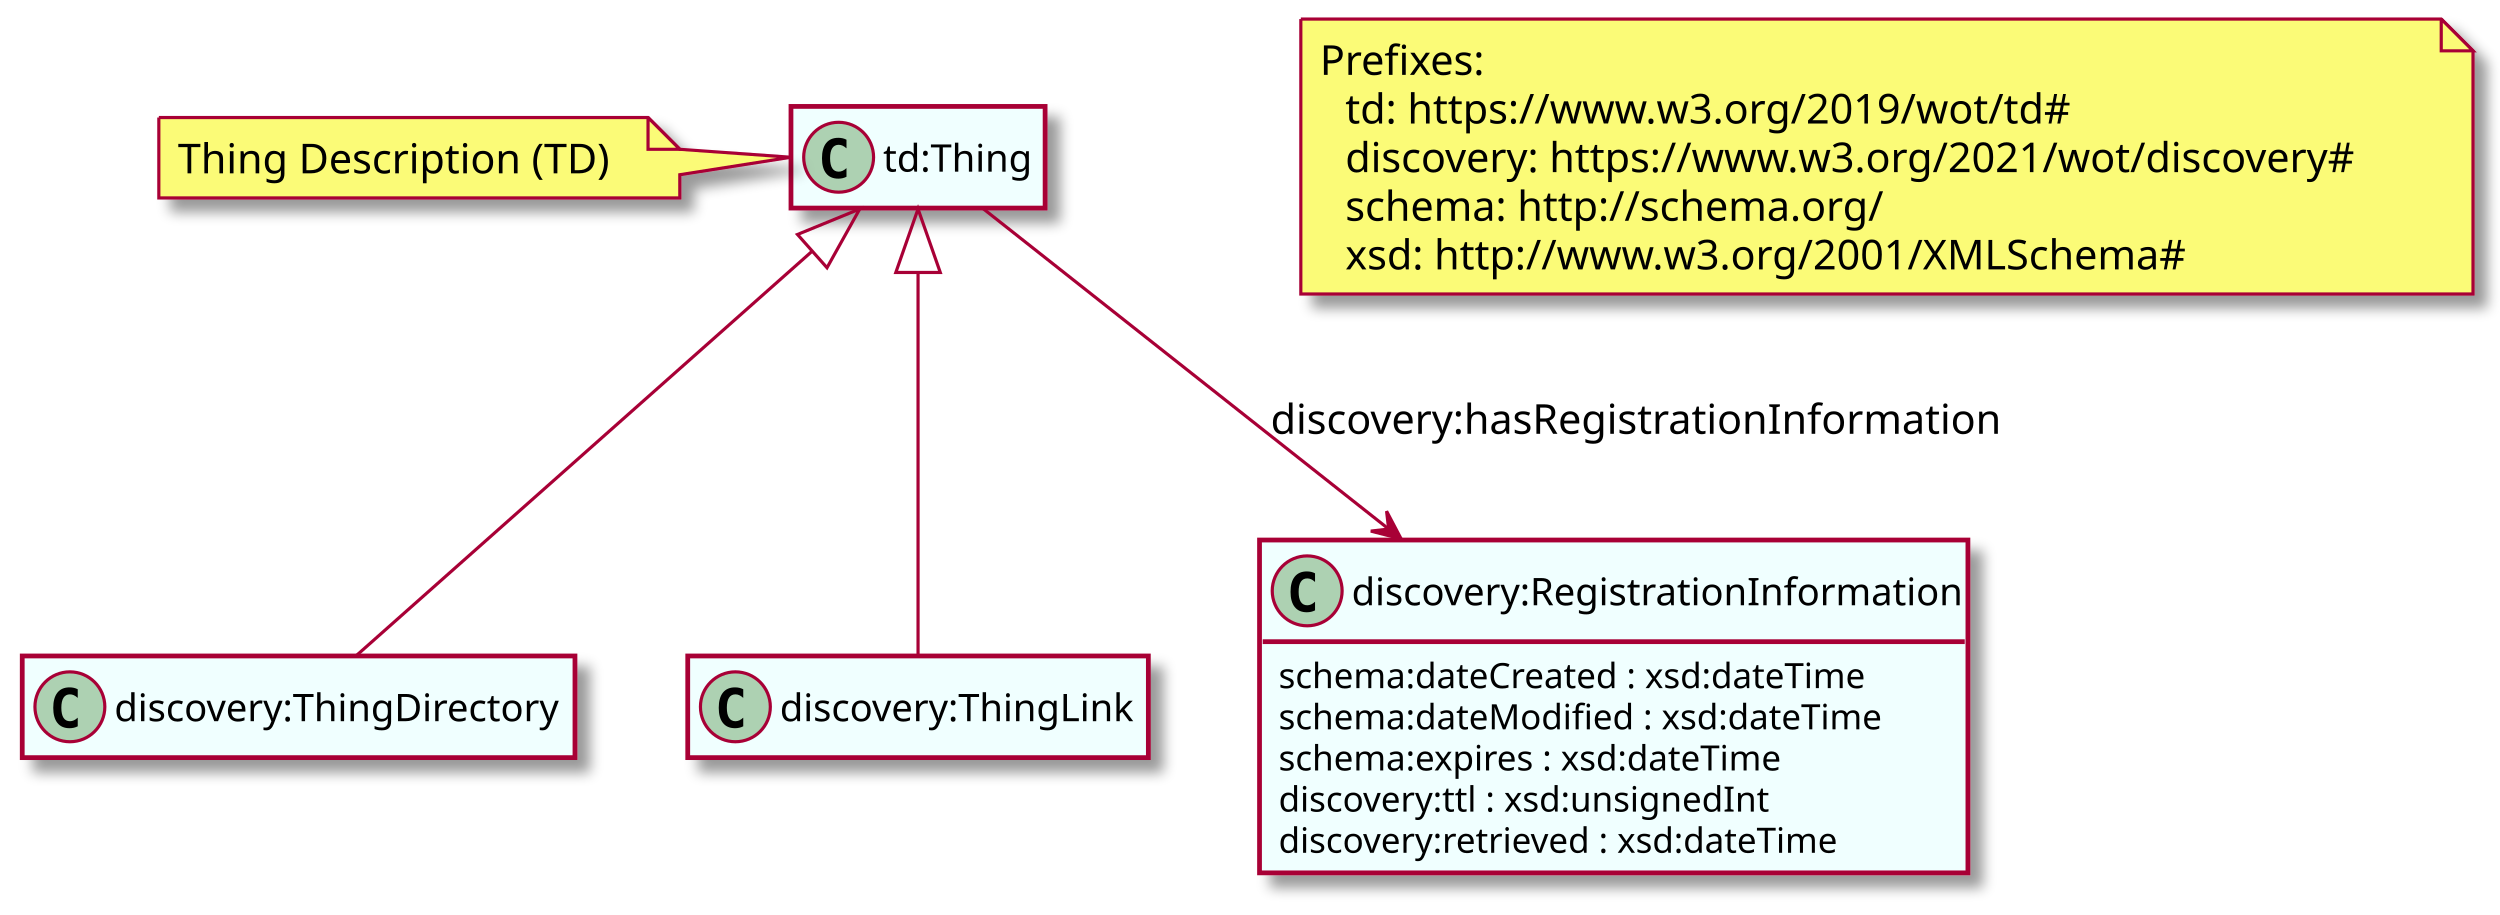
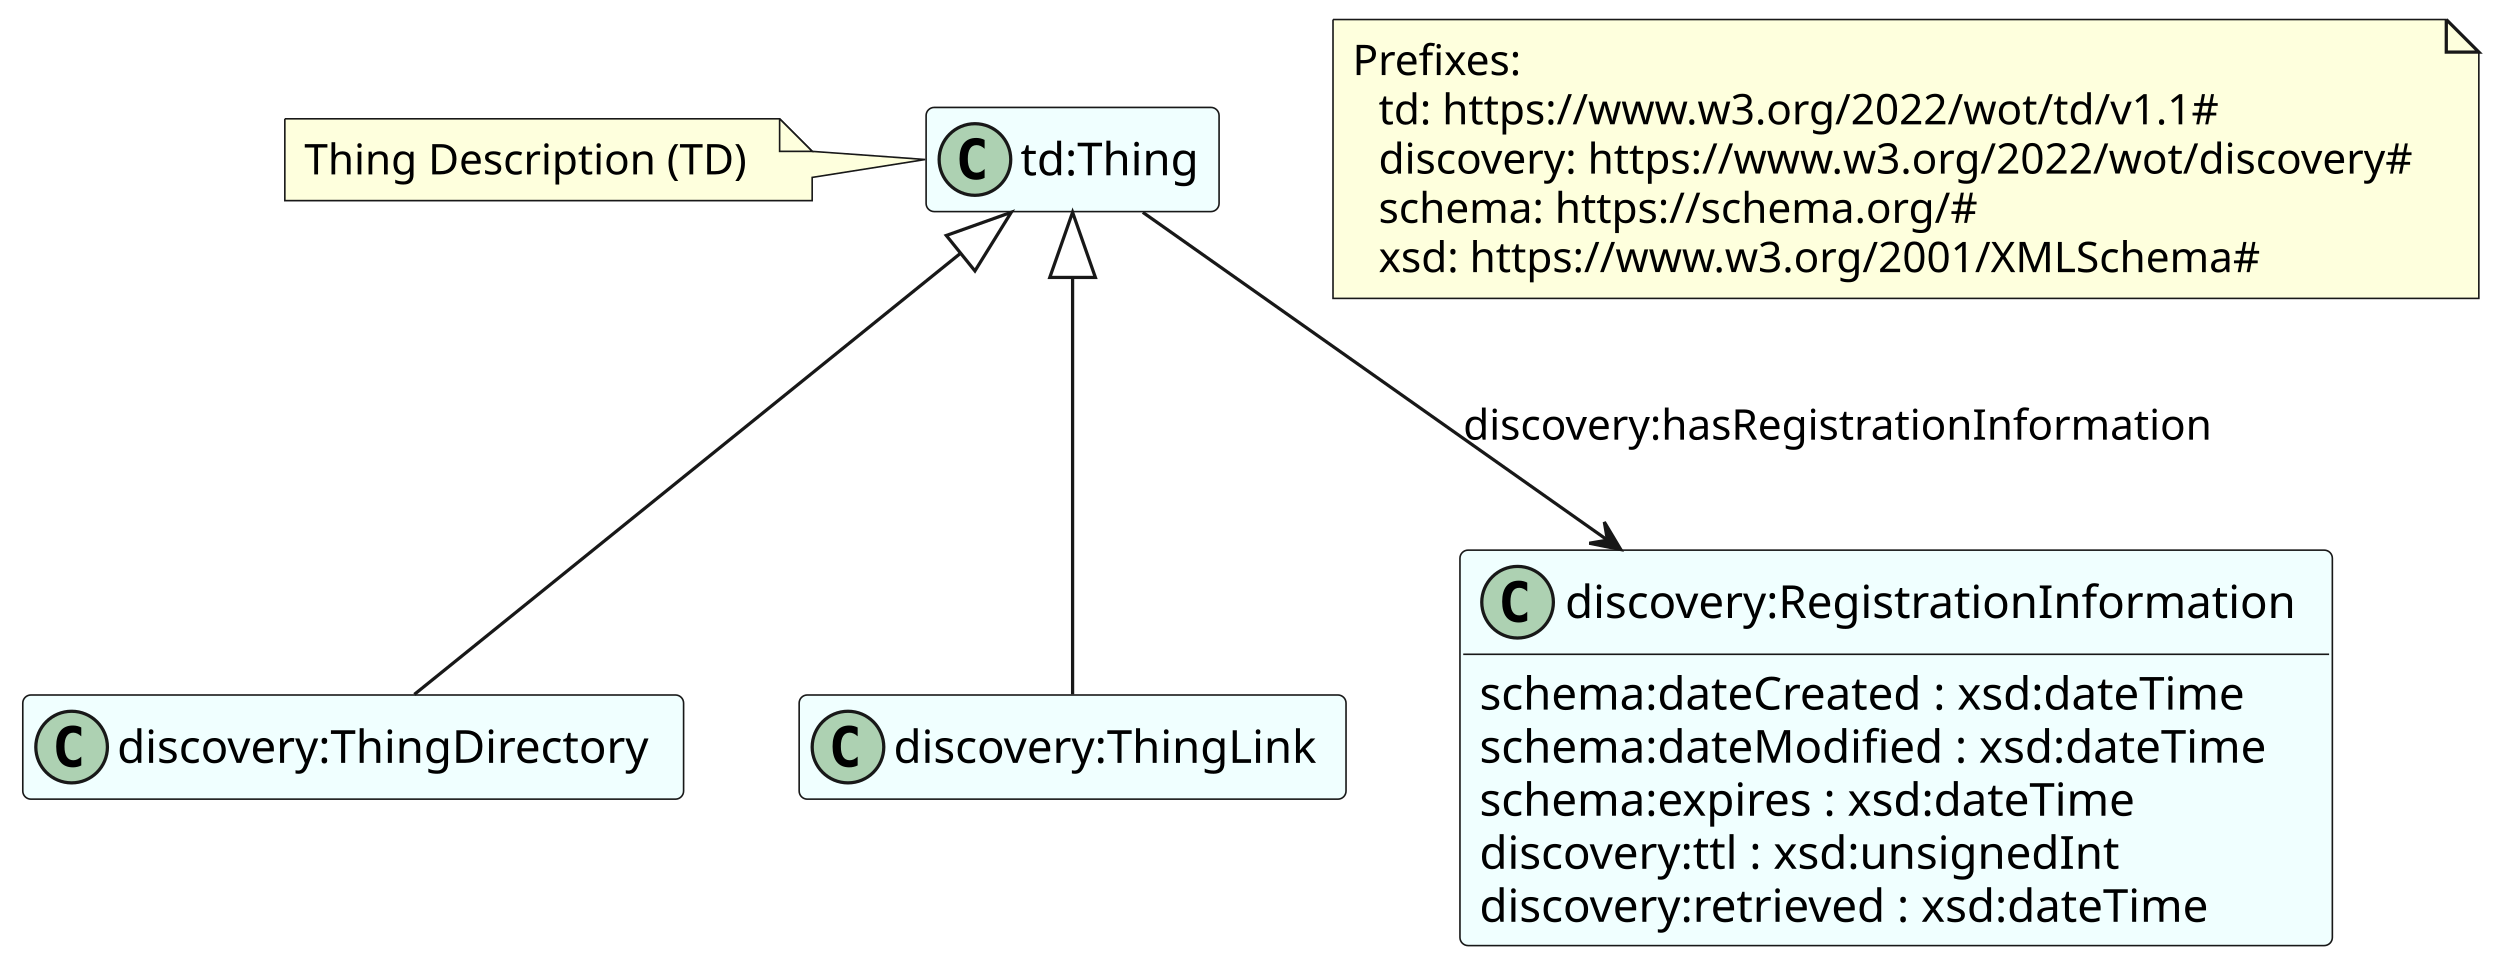
- <svg xmlns="http://www.w3.org/2000/svg" contentScriptType="application/ecmascript" contentStyleType="text/css" height="288px" preserveAspectRatio="none" style="width:787px;height:288px;" version="1.1" viewBox="0 0 787 288" width="787px" zoomAndPan="magnify">
-   <defs>
-     <filter height="300%" id="fxexld0kt51ra" width="300%" x="-1" y="-1">
-       <feGaussianBlur result="blurOut" stdDeviation="2.0" />
-       <feColorMatrix in="blurOut" result="blurOut2" type="matrix" values="0 0 0 0 0 0 0 0 0 0 0 0 0 0 0 0 0 0 .4 0" />
-       <feOffset dx="4.0" dy="4.0" in="blurOut2" result="blurOut3" />
-       <feBlend in="SourceGraphic" in2="blurOut3" mode="normal" />
-     </filter>
-   </defs>
+ <svg xmlns="http://www.w3.org/2000/svg" contentStyleType="text/css" height="297px" preserveAspectRatio="none" style="width:768px;height:297px;background:#FFFFFF;" version="1.1" viewBox="0 0 768 297" width="768px" zoomAndPan="magnify">
+   <defs />
  <g>
-     <rect codeLine="4" fill="#F0FFFF" filter="url(#fxexld0kt51ra)" height="32" id="Thing" style="stroke:#A80036;stroke-width:1.5;" width="80" x="249" y="33.5" />
-     <ellipse cx="264" cy="49.5" fill="#ADD1B2" rx="11" ry="11" style="stroke:#A80036;stroke-width:1.0;" />
-     <path d="M266.473,55.643 Q265.892,55.942 265.253,56.091 Q264.614,56.241 263.908,56.241 Q261.401,56.241 260.082,54.589 Q258.762,52.937 258.762,49.816 Q258.762,46.687 260.082,45.035 Q261.401,43.383 263.908,43.383 Q264.614,43.383 265.261,43.532 Q265.909,43.682 266.473,43.98 L266.473,46.703 Q265.842,46.122 265.249,45.852 Q264.655,45.583 264.024,45.583 Q262.68,45.583 261.995,46.649 Q261.31,47.716 261.31,49.816 Q261.31,51.908 261.995,52.974 Q262.68,54.041 264.024,54.041 Q264.655,54.041 265.249,53.771 Q265.842,53.502 266.473,52.92 Z " fill="#000000" />
-     <text fill="#000000" font-family="sans-serif" font-size="12" lengthAdjust="spacing" textLength="48" x="278" y="54.035">td:Thing</text>
-     <path d="M50,37 L50,62.31 A0,0 0 0 0 50,62.31 L214,62.31 A0,0 0 0 0 214,62.31 L214,55 L248.959,49.5 L214,47 L214,47 L204,37 L50,37 A0,0 0 0 0 50,37 " fill="#FBFB77" filter="url(#fxexld0kt51ra)" style="stroke:#A80036;stroke-width:1.0;" />
-     <path d="M204,37 L204,47 L214,47 L204,37 " fill="#FBFB77" style="stroke:#A80036;stroke-width:1.0;" />
-     <text fill="#000000" font-family="sans-serif" font-size="13" lengthAdjust="spacing" textLength="143" x="56" y="54.568">Thing Description (TD)</text>
-     <rect codeLine="6" fill="#F0FFFF" filter="url(#fxexld0kt51ra)" height="32" id="ThingDirectory" style="stroke:#A80036;stroke-width:1.5;" width="174" x="7" y="206.5" />
-     <ellipse cx="22" cy="222.5" fill="#ADD1B2" rx="11" ry="11" style="stroke:#A80036;stroke-width:1.0;" />
-     <path d="M24.473,228.643 Q23.892,228.942 23.253,229.091 Q22.614,229.241 21.908,229.241 Q19.401,229.241 18.081,227.589 Q16.762,225.937 16.762,222.816 Q16.762,219.686 18.081,218.035 Q19.401,216.383 21.908,216.383 Q22.614,216.383 23.261,216.532 Q23.909,216.682 24.473,216.981 L24.473,219.703 Q23.842,219.122 23.249,218.852 Q22.655,218.583 22.024,218.583 Q20.68,218.583 19.995,219.649 Q19.31,220.716 19.31,222.816 Q19.31,224.908 19.995,225.974 Q20.68,227.041 22.024,227.041 Q22.655,227.041 23.249,226.771 Q23.842,226.501 24.473,225.92 Z " fill="#000000" />
-     <text fill="#000000" font-family="sans-serif" font-size="12" lengthAdjust="spacing" textLength="142" x="36" y="227.035">discovery:ThingDirectory</text>
-     <rect codeLine="7" fill="#F0FFFF" filter="url(#fxexld0kt51ra)" height="32" id="ThingLink" style="stroke:#A80036;stroke-width:1.5;" width="145" x="216.5" y="206.5" />
-     <ellipse cx="231.5" cy="222.5" fill="#ADD1B2" rx="11" ry="11" style="stroke:#A80036;stroke-width:1.0;" />
-     <path d="M233.973,228.643 Q233.392,228.942 232.753,229.091 Q232.114,229.241 231.408,229.241 Q228.901,229.241 227.582,227.589 Q226.262,225.937 226.262,222.816 Q226.262,219.686 227.582,218.035 Q228.901,216.383 231.408,216.383 Q232.114,216.383 232.761,216.532 Q233.409,216.682 233.973,216.981 L233.973,219.703 Q233.342,219.122 232.749,218.852 Q232.155,218.583 231.524,218.583 Q230.18,218.583 229.495,219.649 Q228.81,220.716 228.81,222.816 Q228.81,224.908 229.495,225.974 Q230.18,227.041 231.524,227.041 Q232.155,227.041 232.749,226.771 Q233.342,226.501 233.973,225.92 Z " fill="#000000" />
-     <text fill="#000000" font-family="sans-serif" font-size="12" lengthAdjust="spacing" textLength="113" x="245.5" y="227.035">discovery:ThingLink</text>
-     <rect codeLine="9" fill="#F0FFFF" filter="url(#fxexld0kt51ra)" height="104.775" id="RegInfo" style="stroke:#A80036;stroke-width:1.5;" width="223" x="396.5" y="170" />
-     <ellipse cx="411.5" cy="186" fill="#ADD1B2" rx="11" ry="11" style="stroke:#A80036;stroke-width:1.0;" />
-     <path d="M413.973,192.143 Q413.392,192.442 412.753,192.591 Q412.114,192.741 411.408,192.741 Q408.901,192.741 407.582,191.089 Q406.262,189.437 406.262,186.316 Q406.262,183.186 407.582,181.535 Q408.901,179.883 411.408,179.883 Q412.114,179.883 412.761,180.032 Q413.409,180.182 413.973,180.481 L413.973,183.203 Q413.342,182.622 412.749,182.352 Q412.155,182.083 411.524,182.083 Q410.18,182.083 409.495,183.149 Q408.81,184.216 408.81,186.316 Q408.81,188.408 409.495,189.474 Q410.18,190.541 411.524,190.541 Q412.155,190.541 412.749,190.271 Q413.342,190.001 413.973,189.42 Z " fill="#000000" />
-     <text fill="#000000" font-family="sans-serif" font-size="12" lengthAdjust="spacing" textLength="191" x="425.5" y="190.535">discovery:RegistrationInformation</text>
-     <line style="stroke:#A80036;stroke-width:1.5;" x1="397.5" x2="618.5" y1="202" y2="202" />
-     <text fill="#000000" font-family="sans-serif" font-size="11" lengthAdjust="spacing" textLength="190" x="402.5" y="216.635">schema:dateCreated : xsd:dateTime</text>
-     <text fill="#000000" font-family="sans-serif" font-size="11" lengthAdjust="spacing" textLength="194" x="402.5" y="229.59">schema:dateModified : xsd:dateTime</text>
-     <text fill="#000000" font-family="sans-serif" font-size="11" lengthAdjust="spacing" textLength="165" x="402.5" y="242.545">schema:expires : xsd:dateTime</text>
-     <text fill="#000000" font-family="sans-serif" font-size="11" lengthAdjust="spacing" textLength="162" x="402.5" y="255.5">discovery:ttl : xsd:unsignedInt</text>
-     <text fill="#000000" font-family="sans-serif" font-size="11" lengthAdjust="spacing" textLength="184" x="402.5" y="268.455">discovery:retrieved : xsd:dateTime</text>
-     <path d="M409.5,6 L409.5,92.553 L778.5,92.553 L778.5,16 L768.5,6 L409.5,6 " fill="#FBFB77" filter="url(#fxexld0kt51ra)" style="stroke:#A80036;stroke-width:1.0;" />
-     <path d="M768.5,6 L768.5,16 L778.5,16 L768.5,6 " fill="#FBFB77" style="stroke:#A80036;stroke-width:1.0;" />
-     <text fill="#000000" font-family="sans-serif" font-size="13" lengthAdjust="spacing" textLength="54" x="415.5" y="23.568">Prefixes:</text>
-     <text fill="#000000" font-family="sans-serif" font-size="13" lengthAdjust="spacing" textLength="246" x="423.5" y="38.879">td: https://www.w3.org/2019/wot/td#</text>
-     <text fill="#000000" font-family="sans-serif" font-size="13" lengthAdjust="spacing" textLength="340" x="423.5" y="54.19">discovery: https://www.w3.org/2021/wot/discovery#</text>
-     <text fill="#000000" font-family="sans-serif" font-size="13" lengthAdjust="spacing" textLength="180" x="423.5" y="69.5">schema: http://schema.org/</text>
-     <text fill="#000000" font-family="sans-serif" font-size="13" lengthAdjust="spacing" textLength="280" x="423.5" y="84.811">xsd: http://www.w3.org/2001/XMLSchema#</text>
-     <path codeLine="18" d="M255.5,79.221 C214.013,116.027 144.834,177.401 112.154,206.394 " fill="none" id="Thing-backto-ThingDirectory" style="stroke:#A80036;stroke-width:1.0;" />
-     <polygon fill="none" points="251.048,73.812,270.655,65.775,260.339,84.285,251.048,73.812" style="stroke:#A80036;stroke-width:1.0;" />
-     <path codeLine="19" d="M289,86.024 C289,123.086 289,178.779 289,206.142 " fill="none" id="Thing-backto-ThingLink" style="stroke:#A80036;stroke-width:1.0;" />
-     <polygon fill="none" points="282,85.775,289,65.775,296,85.775,282,85.775" style="stroke:#A80036;stroke-width:1.0;" />
-     <path codeLine="21" d="M309.603,65.775 C338.543,88.637 392.667,131.392 437.081,166.477 " fill="none" id="Thing-to-RegInfo" style="stroke:#A80036;stroke-width:1.0;" />
-     <polygon fill="#A80036" points="441.075,169.632,436.492,160.915,437.151,166.533,431.533,167.192,441.075,169.632" style="stroke:#A80036;stroke-width:1.0;" />
-     <text fill="#000000" font-family="sans-serif" font-size="13" lengthAdjust="spacing" textLength="236" x="400" y="136.568">discovery:hasRegistrationInformation</text>
+     <g id="elem_Thing">
+       <rect codeLine="4" fill="#F0FFFF" height="32" id="Thing" rx="2.5" ry="2.5" style="stroke:#181818;stroke-width:0.5;" width="90" x="284.5" y="33" />
+       <ellipse cx="299.5" cy="49" fill="#ADD1B2" rx="11" ry="11" style="stroke:#181818;stroke-width:1.0;" />
+       <path d="M302.469,54.641 Q301.891,54.938 301.25,55.078 Q300.609,55.234 299.906,55.234 Q297.406,55.234 296.078,53.594 Q294.766,51.938 294.766,48.812 Q294.766,45.688 296.078,44.031 Q297.406,42.375 299.906,42.375 Q300.609,42.375 301.25,42.531 Q301.906,42.688 302.469,42.984 L302.469,45.703 Q301.844,45.125 301.25,44.859 Q300.656,44.578 300.031,44.578 Q298.688,44.578 298,45.656 Q297.312,46.719 297.312,48.812 Q297.312,50.906 298,51.984 Q298.688,53.047 300.031,53.047 Q300.656,53.047 301.25,52.781 Q301.844,52.5 302.469,51.922 L302.469,54.641 Z " fill="#000000" />
+       <text fill="#000000" font-family="sans-serif" font-size="14" lengthAdjust="spacing" textLength="58" x="313.5" y="53.847">td:Thing</text>
+     </g>
+     <g id="elem_GMN3">
+       <path d="M87.5,36.5 L87.5,61.633 A0,0 0 0 0 87.5,61.633 L249.5,61.633 A0,0 0 0 0 249.5,61.633 L249.5,54.5 L284.26,49 L249.5,46.5 L249.5,46.5 L239.5,36.5 L87.5,36.5 A0,0 0 0 0 87.5,36.5 " fill="#FEFFDD" style="stroke:#181818;stroke-width:0.5;" />
+       <path d="M239.5,36.5 L239.5,46.5 L249.5,46.5 L239.5,36.5 " fill="#FEFFDD" style="stroke:#181818;stroke-width:0.5;" />
+       <text fill="#000000" font-family="sans-serif" font-size="13" lengthAdjust="spacing" textLength="141" x="93.5" y="53.567">Thing Description (TD)</text>
+     </g>
+     <g id="elem_ThingDirectory">
+       <rect codeLine="6" fill="#F0FFFF" height="32" id="ThingDirectory" rx="2.5" ry="2.5" style="stroke:#181818;stroke-width:0.5;" width="203" x="7" y="213.5" />
+       <ellipse cx="22" cy="229.5" fill="#ADD1B2" rx="11" ry="11" style="stroke:#181818;stroke-width:1.0;" />
+       <path d="M24.969,235.141 Q24.391,235.438 23.75,235.578 Q23.109,235.734 22.406,235.734 Q19.906,235.734 18.578,234.094 Q17.266,232.438 17.266,229.312 Q17.266,226.188 18.578,224.531 Q19.906,222.875 22.406,222.875 Q23.109,222.875 23.75,223.031 Q24.406,223.188 24.969,223.484 L24.969,226.203 Q24.344,225.625 23.75,225.359 Q23.156,225.078 22.531,225.078 Q21.188,225.078 20.5,226.156 Q19.812,227.219 19.812,229.312 Q19.812,231.406 20.5,232.484 Q21.188,233.547 22.531,233.547 Q23.156,233.547 23.75,233.281 Q24.344,233 24.969,232.422 L24.969,235.141 Z " fill="#000000" />
+       <text fill="#000000" font-family="sans-serif" font-size="14" lengthAdjust="spacing" textLength="171" x="36" y="234.347">discovery:ThingDirectory</text>
+     </g>
+     <g id="elem_ThingLink">
+       <rect codeLine="7" fill="#F0FFFF" height="32" id="ThingLink" rx="2.5" ry="2.5" style="stroke:#181818;stroke-width:0.5;" width="168" x="245.5" y="213.5" />
+       <ellipse cx="260.5" cy="229.5" fill="#ADD1B2" rx="11" ry="11" style="stroke:#181818;stroke-width:1.0;" />
+       <path d="M263.469,235.141 Q262.891,235.438 262.25,235.578 Q261.609,235.734 260.906,235.734 Q258.406,235.734 257.078,234.094 Q255.766,232.438 255.766,229.312 Q255.766,226.188 257.078,224.531 Q258.406,222.875 260.906,222.875 Q261.609,222.875 262.25,223.031 Q262.906,223.188 263.469,223.484 L263.469,226.203 Q262.844,225.625 262.25,225.359 Q261.656,225.078 261.031,225.078 Q259.688,225.078 259,226.156 Q258.312,227.219 258.312,229.312 Q258.312,231.406 259,232.484 Q259.688,233.547 261.031,233.547 Q261.656,233.547 262.25,233.281 Q262.844,233 263.469,232.422 L263.469,235.141 Z " fill="#000000" />
+       <text fill="#000000" font-family="sans-serif" font-size="14" lengthAdjust="spacing" textLength="136" x="274.5" y="234.347">discovery:ThingLink</text>
+     </g>
+     <g id="elem_RegInfo">
+       <rect codeLine="9" fill="#F0FFFF" height="121.484" id="RegInfo" rx="2.5" ry="2.5" style="stroke:#181818;stroke-width:0.5;" width="268" x="448.5" y="169" />
+       <ellipse cx="466.2" cy="185" fill="#ADD1B2" rx="11" ry="11" style="stroke:#181818;stroke-width:1.0;" />
+       <path d="M469.169,190.641 Q468.591,190.938 467.95,191.078 Q467.309,191.234 466.606,191.234 Q464.106,191.234 462.778,189.594 Q461.466,187.938 461.466,184.812 Q461.466,181.688 462.778,180.031 Q464.106,178.375 466.606,178.375 Q467.309,178.375 467.95,178.531 Q468.606,178.688 469.169,178.984 L469.169,181.703 Q468.544,181.125 467.95,180.859 Q467.356,180.578 466.731,180.578 Q465.387,180.578 464.7,181.656 Q464.012,182.719 464.012,184.812 Q464.012,186.906 464.7,187.984 Q465.387,189.047 466.731,189.047 Q467.356,189.047 467.95,188.781 Q468.544,188.5 469.169,187.922 L469.169,190.641 Z " fill="#000000" />
+       <text fill="#000000" font-family="sans-serif" font-size="14" lengthAdjust="spacing" textLength="230" x="480.8" y="189.847">discovery:RegistrationInformation</text>
+       <line style="stroke:#181818;stroke-width:0.5;" x1="449.5" x2="715.5" y1="201" y2="201" />
+       <text fill="#000000" font-family="sans-serif" font-size="14" lengthAdjust="spacing" textLength="253" x="454.5" y="217.995">schema:dateCreated : xsd:dateTime</text>
+       <text fill="#000000" font-family="sans-serif" font-size="14" lengthAdjust="spacing" textLength="256" x="454.5" y="234.292">schema:dateModified : xsd:dateTime</text>
+       <text fill="#000000" font-family="sans-serif" font-size="14" lengthAdjust="spacing" textLength="217" x="454.5" y="250.589">schema:expires : xsd:dateTime</text>
+       <text fill="#000000" font-family="sans-serif" font-size="14" lengthAdjust="spacing" textLength="207" x="454.5" y="266.886">discovery:ttl : xsd:unsignedInt</text>
+       <text fill="#000000" font-family="sans-serif" font-size="14" lengthAdjust="spacing" textLength="238" x="454.5" y="283.183">discovery:retrieved : xsd:dateTime</text>
+     </g>
+     <g id="elem_Prefixes">
+       <path d="M409.5,6 L409.5,91.664 L761.5,91.664 L761.5,16 L751.5,6 L409.5,6 " fill="#FEFFDD" style="stroke:#181818;stroke-width:0.5;" />
+       <path d="M751.5,6 L751.5,16 L761.5,16 L751.5,6 " fill="#FEFFDD" style="stroke:#181818;stroke-width:1.0;" />
+       <text fill="#000000" font-family="sans-serif" font-size="13" lengthAdjust="spacing" textLength="54" x="415.5" y="23.067">Prefixes:</text>
+       <text fill="#000000" font-family="sans-serif" font-size="13" lengthAdjust="spacing" textLength="260" x="423.5" y="38.2">td: https://www.w3.org/2022/wot/td/v1.1#</text>
+       <text fill="#000000" font-family="sans-serif" font-size="13" lengthAdjust="spacing" textLength="323" x="423.5" y="53.333">discovery: https://www.w3.org/2022/wot/discovery#</text>
+       <text fill="#000000" font-family="sans-serif" font-size="13" lengthAdjust="spacing" textLength="195" x="423.5" y="68.465">schema: https://schema.org/#</text>
+       <text fill="#000000" font-family="sans-serif" font-size="13" lengthAdjust="spacing" textLength="278" x="423.5" y="83.598">xsd: https://www.w3.org/2001/XMLSchema#</text>
+     </g>
+     <g id="link_Thing_ThingDirectory">
+       <path codeLine="18" d="M295.02,77.85 C247.75,116.03 164.44,183.32 127.29,213.32 " fill="none" id="Thing-backto-ThingDirectory" style="stroke:#181818;stroke-width:1.0;" />
+       <polygon fill="none" points="290.7,72.34,310.66,65.22,299.5,83.23,290.7,72.34" style="stroke:#181818;stroke-width:1.0;" />
+     </g>
+     <g id="link_Thing_ThingLink">
+       <path codeLine="19" d="M329.5,85.47 C329.5,124.44 329.5,185.22 329.5,213.32 " fill="none" id="Thing-backto-ThingLink" style="stroke:#181818;stroke-width:1.0;" />
+       <polygon fill="none" points="322.5,85.22,329.5,65.22,336.5,85.22,322.5,85.22" style="stroke:#181818;stroke-width:1.0;" />
+     </g>
+     <g id="link_Thing_RegInfo">
+       <path codeLine="21" d="M351.07,65.22 C382.45,87.36 442.53,129.75 493.61,165.78 " fill="none" id="Thing-to-RegInfo" style="stroke:#181818;stroke-width:1.0;" />
+       <polygon fill="#181818" points="497.89,168.81,492.846,160.351,493.806,165.925,488.231,166.885,497.89,168.81" style="stroke:#181818;stroke-width:1.0;" />
+       <text fill="#000000" font-family="sans-serif" font-size="13" lengthAdjust="spacing" textLength="236" x="449.5" y="135.067">discovery:hasRegistrationInformation</text>
+     </g>
  </g>
</svg>
